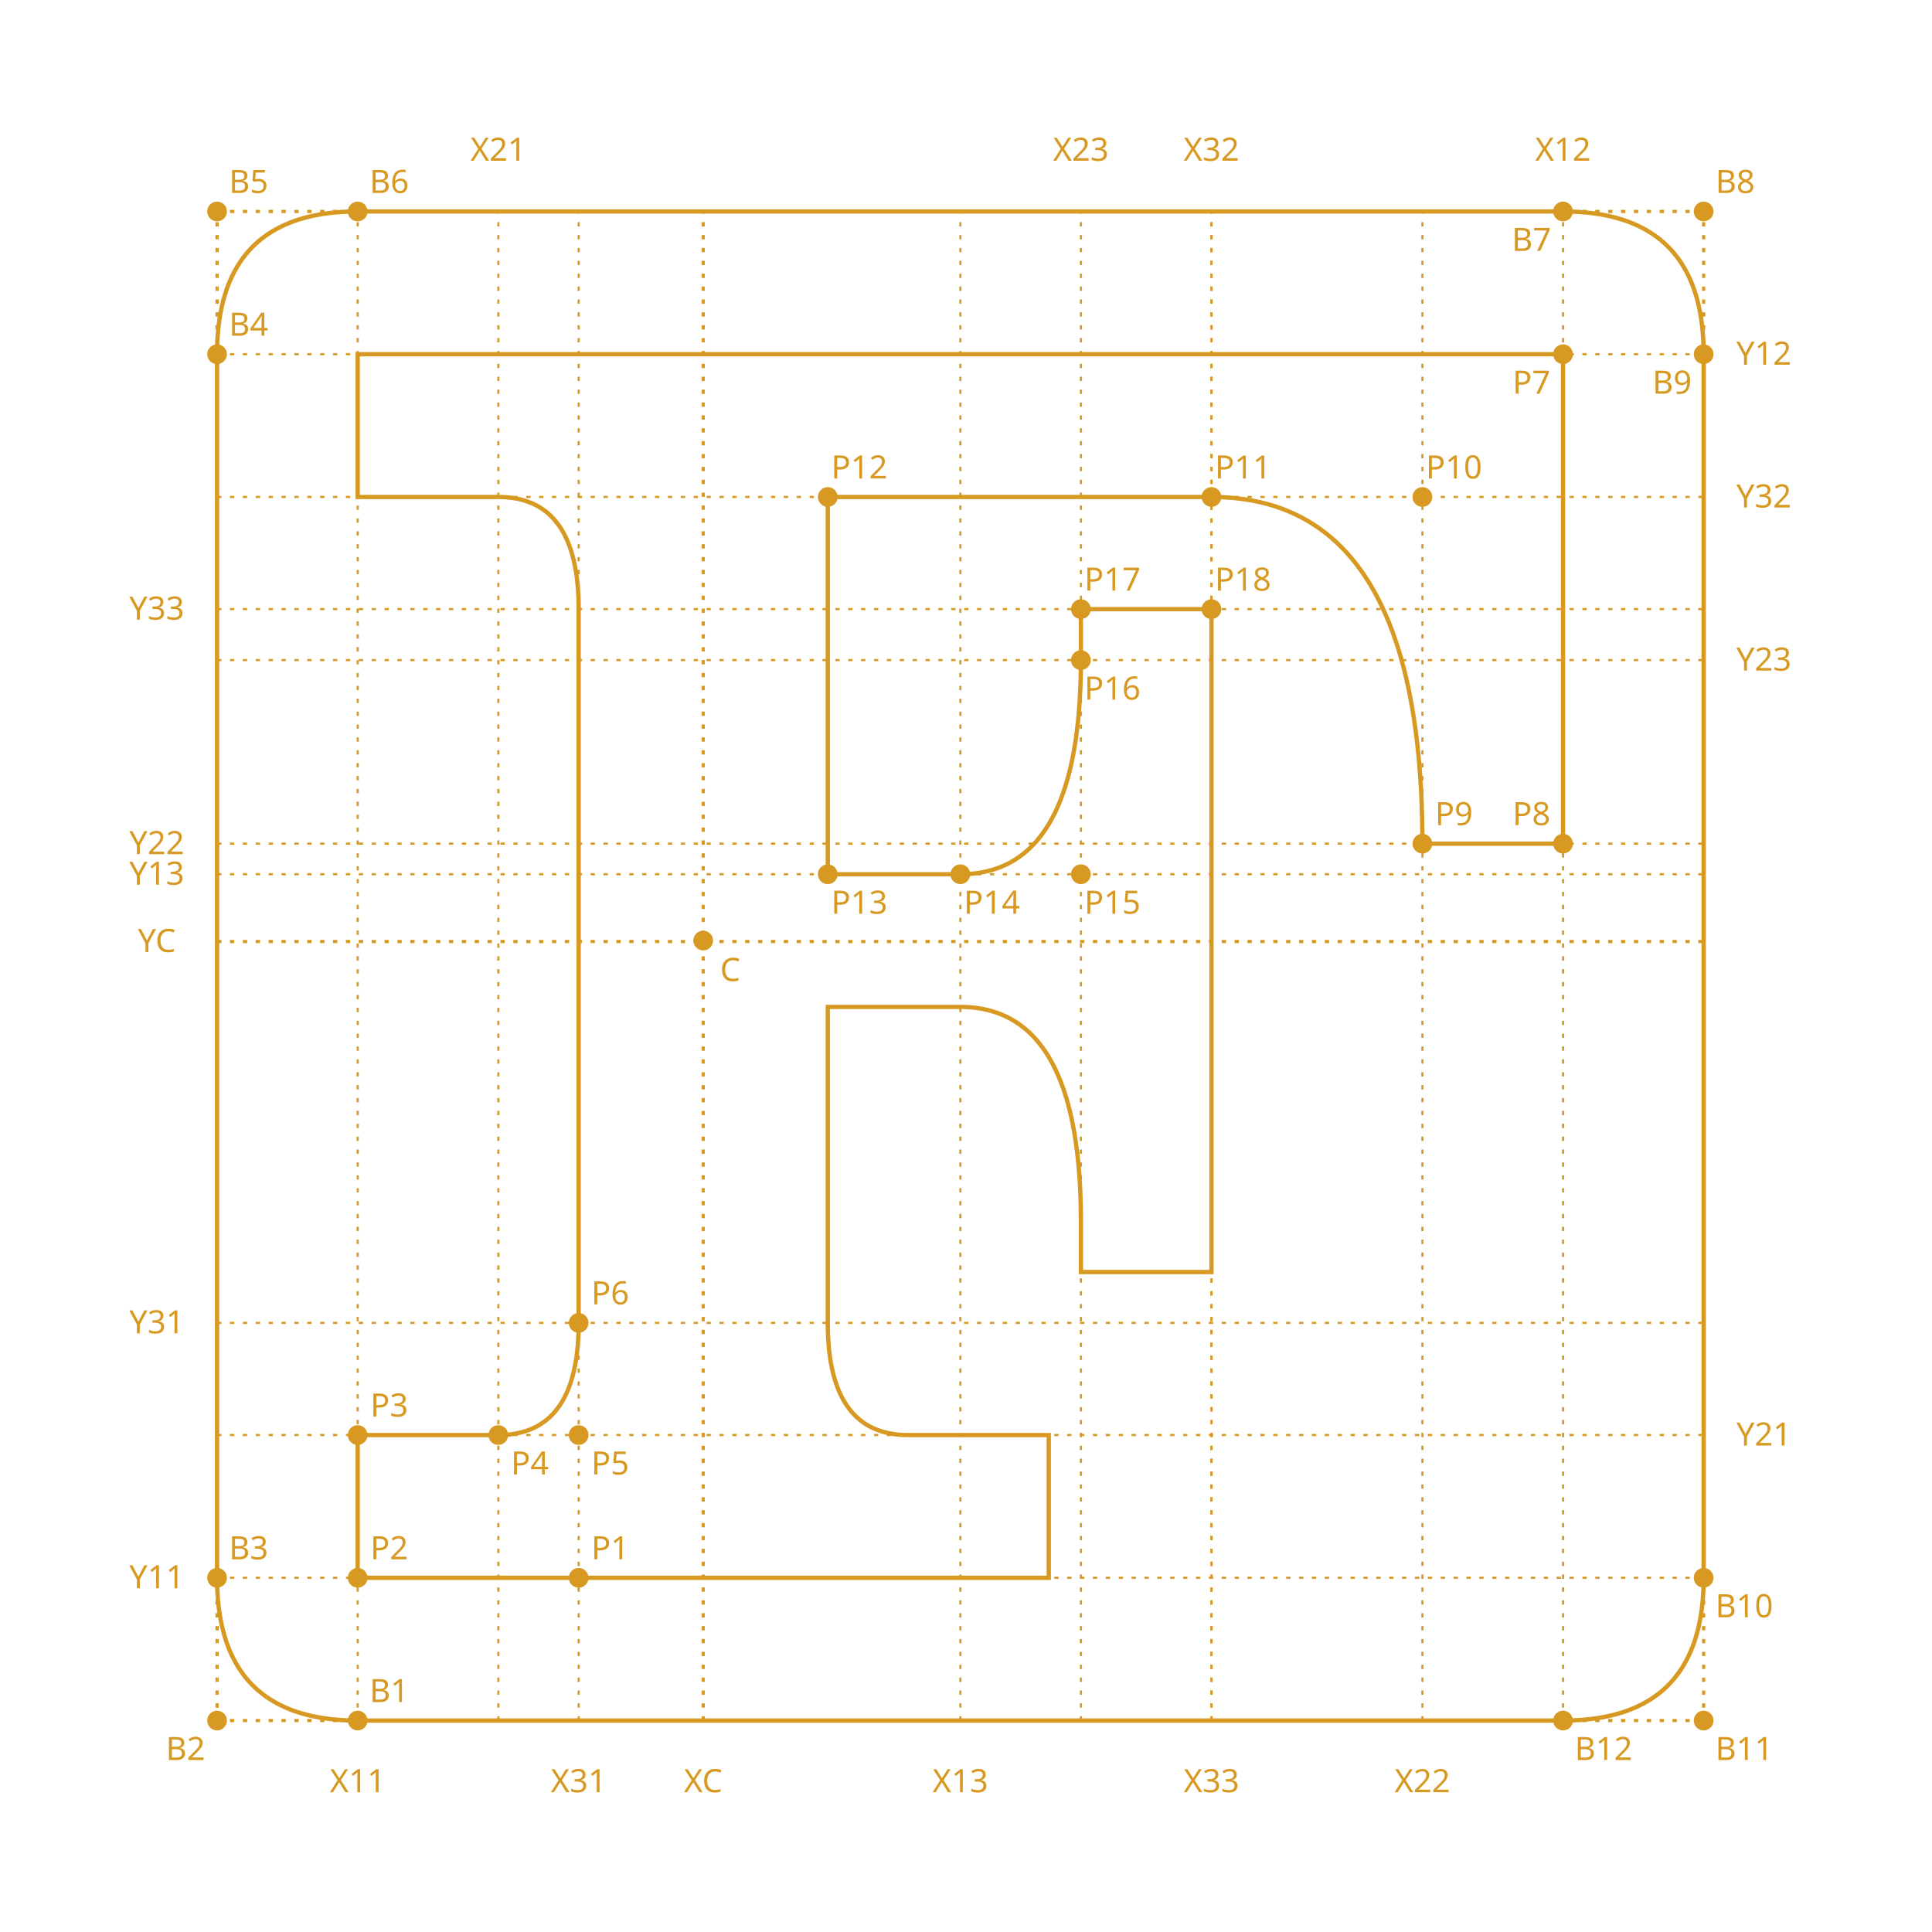
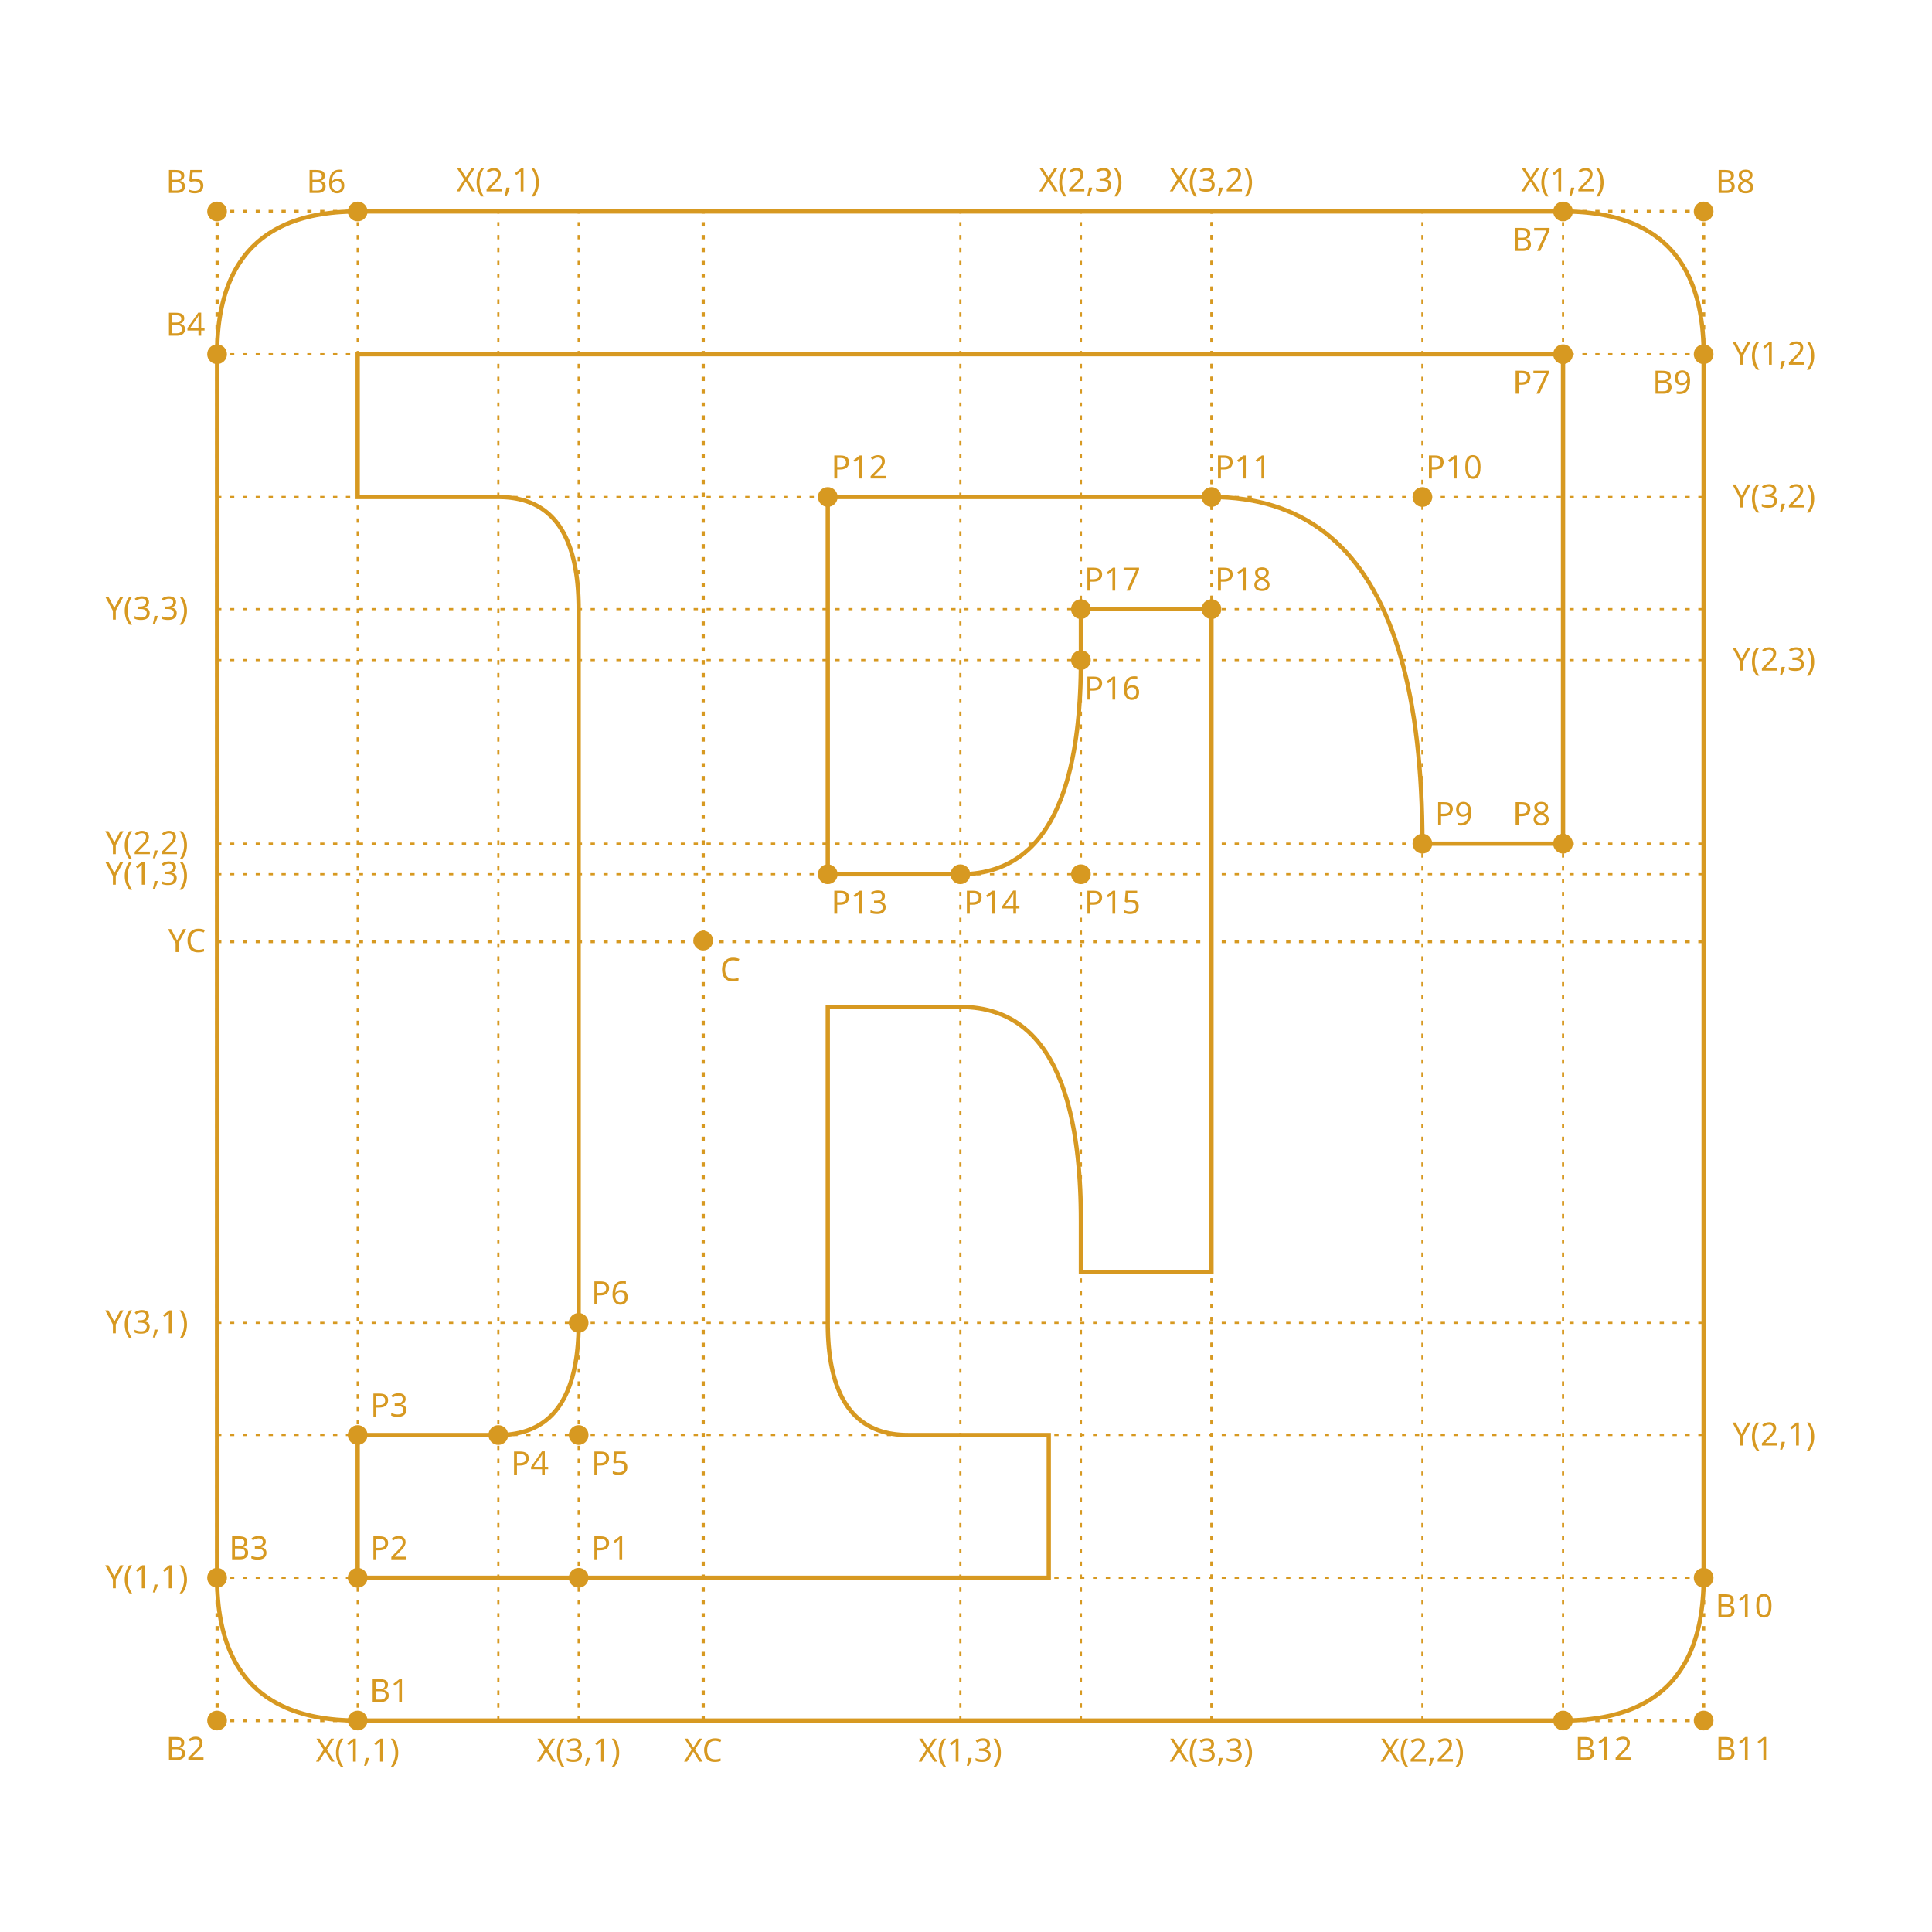
<svg xmlns="http://www.w3.org/2000/svg" xmlns:xlink="http://www.w3.org/1999/xlink" width="900" height="900" viewBox="0 0 900 900">
  <g id="gnuplot_canvas">
    <rect x="0" y="0" width="900" height="900" fill="none" />
    <defs>
      <circle id="gpDot" r="0.5" stroke-width="0.5" stroke="currentColor" />
      <path id="gpPt0" stroke-width="0.178" stroke="currentColor" d="M-1,0 h2 M0,-1 v2" />
      <path id="gpPt1" stroke-width="0.178" stroke="currentColor" d="M-1,-1 L1,1 M1,-1 L-1,1" />
      <path id="gpPt2" stroke-width="0.178" stroke="currentColor" d="M-1,0 L1,0 M0,-1 L0,1 M-1,-1 L1,1 M-1,1 L1,-1" />
      <rect id="gpPt3" stroke-width="0.178" stroke="currentColor" x="-1" y="-1" width="2" height="2" />
      <rect id="gpPt4" stroke-width="0.178" stroke="currentColor" fill="currentColor" x="-1" y="-1" width="2" height="2" />
      <circle id="gpPt5" stroke-width="0.178" stroke="currentColor" cx="0" cy="0" r="1" />
      <use xlink:href="#gpPt5" id="gpPt6" fill="currentColor" stroke="none" />
      <path id="gpPt7" stroke-width="0.178" stroke="currentColor" d="M0,-1.33 L-1.33,0.67 L1.33,0.67 z" />
      <use xlink:href="#gpPt7" id="gpPt8" fill="currentColor" stroke="none" />
      <use xlink:href="#gpPt7" id="gpPt9" stroke="currentColor" transform="rotate(180)" />
      <use xlink:href="#gpPt9" id="gpPt10" fill="currentColor" stroke="none" />
      <use xlink:href="#gpPt3" id="gpPt11" stroke="currentColor" transform="rotate(45)" />
      <use xlink:href="#gpPt11" id="gpPt12" fill="currentColor" stroke="none" />
      <path id="gpPt13" stroke-width="0.178" stroke="currentColor" d="M0,1.330 L1.265,0.411 L0.782,-1.067 L-0.782,-1.076 L-1.265,0.411 z" />
      <use xlink:href="#gpPt13" id="gpPt14" fill="currentColor" stroke="none" />
      <filter id="textbox" filterUnits="objectBoundingBox" x="0" y="0" height="1" width="1">
        <feFlood flood-color="white" flood-opacity="1" result="bgnd" />
        <feComposite in="SourceGraphic" in2="bgnd" operator="atop" />
      </filter>
      <filter id="greybox" filterUnits="objectBoundingBox" x="0" y="0" height="1" width="1">
        <feFlood flood-color="lightgrey" flood-opacity="1" result="grey" />
        <feComposite in="SourceGraphic" in2="grey" operator="atop" />
      </filter>
    </defs>
    <g fill="none" color="white" stroke="currentColor" stroke-width="1.00" stroke-linecap="butt" stroke-linejoin="miter">
</g>
    <g fill="none" color="black" stroke="currentColor" stroke-width="1.00" stroke-linecap="butt" stroke-linejoin="miter">
      <path stroke="black" d="M26.25,830.00 M868.49,830.00  " />
      <g transform="translate(15.75,834.88)" stroke="none" fill="black" font-family="Cascadia Mono" font-size="15.00" text-anchor="end">
        <text />
      </g>
    </g>
    <g fill="none" color="black" stroke="currentColor" stroke-width="1.00" stroke-linecap="butt" stroke-linejoin="miter">
      <path stroke="black" d="M26.25,735.00 M868.49,735.00  " />
      <g transform="translate(15.75,739.88)" stroke="none" fill="black" font-family="Cascadia Mono" font-size="15.00" text-anchor="end">
        <text />
      </g>
    </g>
    <g fill="none" color="black" stroke="currentColor" stroke-width="1.00" stroke-linecap="butt" stroke-linejoin="miter">
      <path stroke="black" d="M26.25,640.00 M868.49,640.00  " />
      <g transform="translate(15.75,644.88)" stroke="none" fill="black" font-family="Cascadia Mono" font-size="15.00" text-anchor="end">
        <text />
      </g>
    </g>
    <g fill="none" color="black" stroke="currentColor" stroke-width="1.00" stroke-linecap="butt" stroke-linejoin="miter">
      <path stroke="black" d="M26.25,545.00 M868.49,545.00  " />
      <g transform="translate(15.75,549.88)" stroke="none" fill="black" font-family="Cascadia Mono" font-size="15.00" text-anchor="end">
        <text />
      </g>
    </g>
    <g fill="none" color="black" stroke="currentColor" stroke-width="1.00" stroke-linecap="butt" stroke-linejoin="miter">
      <path stroke="black" d="M26.25,450.00 M868.49,450.00  " />
      <g transform="translate(15.75,454.88)" stroke="none" fill="black" font-family="Cascadia Mono" font-size="15.00" text-anchor="end">
        <text />
      </g>
    </g>
    <g fill="none" color="black" stroke="currentColor" stroke-width="1.00" stroke-linecap="butt" stroke-linejoin="miter">
      <path stroke="black" d="M26.25,355.01 M868.49,355.01  " />
      <g transform="translate(15.75,359.89)" stroke="none" fill="black" font-family="Cascadia Mono" font-size="15.00" text-anchor="end">
        <text />
      </g>
    </g>
    <g fill="none" color="black" stroke="currentColor" stroke-width="1.00" stroke-linecap="butt" stroke-linejoin="miter">
      <path stroke="black" d="M26.25,260.01 M868.49,260.01  " />
      <g transform="translate(15.75,264.89)" stroke="none" fill="black" font-family="Cascadia Mono" font-size="15.00" text-anchor="end">
        <text />
      </g>
    </g>
    <g fill="none" color="black" stroke="currentColor" stroke-width="1.00" stroke-linecap="butt" stroke-linejoin="miter">
      <path stroke="black" d="M26.25,165.01 M868.49,165.01  " />
      <g transform="translate(15.75,169.89)" stroke="none" fill="black" font-family="Cascadia Mono" font-size="15.00" text-anchor="end">
        <text />
      </g>
    </g>
    <g fill="none" color="black" stroke="currentColor" stroke-width="1.00" stroke-linecap="butt" stroke-linejoin="miter">
      <path stroke="black" d="M26.25,70.01 M868.49,70.01  " />
      <g transform="translate(15.75,74.89)" stroke="none" fill="black" font-family="Cascadia Mono" font-size="15.00" text-anchor="end">
        <text />
      </g>
    </g>
    <g fill="none" color="black" stroke="currentColor" stroke-width="1.00" stroke-linecap="butt" stroke-linejoin="miter">
      <path stroke="black" d="M73.04,877.50 M73.04,22.51  " />
      <g transform="translate(73.04,904.87)" stroke="none" fill="black" font-family="Cascadia Mono" font-size="15.00" text-anchor="middle">
        <text />
      </g>
    </g>
    <g fill="none" color="black" stroke="currentColor" stroke-width="1.00" stroke-linecap="butt" stroke-linejoin="miter">
      <path stroke="black" d="M166.62,877.50 M166.62,22.51  " />
      <g transform="translate(166.62,904.87)" stroke="none" fill="black" font-family="Cascadia Mono" font-size="15.00" text-anchor="middle">
        <text />
      </g>
    </g>
    <g fill="none" color="black" stroke="currentColor" stroke-width="1.00" stroke-linecap="butt" stroke-linejoin="miter">
      <path stroke="black" d="M260.21,877.50 M260.21,22.51  " />
      <g transform="translate(260.21,904.87)" stroke="none" fill="black" font-family="Cascadia Mono" font-size="15.00" text-anchor="middle">
        <text />
      </g>
    </g>
    <g fill="none" color="black" stroke="currentColor" stroke-width="1.00" stroke-linecap="butt" stroke-linejoin="miter">
      <path stroke="black" d="M353.79,877.50 M353.79,22.51  " />
      <g transform="translate(353.79,904.87)" stroke="none" fill="black" font-family="Cascadia Mono" font-size="15.00" text-anchor="middle">
        <text />
      </g>
    </g>
    <g fill="none" color="black" stroke="currentColor" stroke-width="1.00" stroke-linecap="butt" stroke-linejoin="miter">
      <path stroke="black" d="M447.37,877.50 M447.37,22.51  " />
      <g transform="translate(447.37,904.87)" stroke="none" fill="black" font-family="Cascadia Mono" font-size="15.00" text-anchor="middle">
        <text />
      </g>
    </g>
    <g fill="none" color="black" stroke="currentColor" stroke-width="1.00" stroke-linecap="butt" stroke-linejoin="miter">
      <path stroke="black" d="M540.95,877.50 M540.95,22.51  " />
      <g transform="translate(540.95,904.87)" stroke="none" fill="black" font-family="Cascadia Mono" font-size="15.00" text-anchor="middle">
        <text />
      </g>
    </g>
    <g fill="none" color="black" stroke="currentColor" stroke-width="1.00" stroke-linecap="butt" stroke-linejoin="miter">
      <path stroke="black" d="M634.53,877.50 M634.53,22.51  " />
      <g transform="translate(634.53,904.87)" stroke="none" fill="black" font-family="Cascadia Mono" font-size="15.00" text-anchor="middle">
        <text />
      </g>
    </g>
    <g fill="none" color="black" stroke="currentColor" stroke-width="1.00" stroke-linecap="butt" stroke-linejoin="miter">
      <path stroke="black" d="M728.12,877.50 M728.12,22.51  " />
      <g transform="translate(728.12,904.87)" stroke="none" fill="black" font-family="Cascadia Mono" font-size="15.00" text-anchor="middle">
        <text />
      </g>
    </g>
    <g fill="none" color="black" stroke="currentColor" stroke-width="1.00" stroke-linecap="butt" stroke-linejoin="miter">
      <path stroke="black" d="M821.70,877.50 M821.70,22.51  " />
      <g transform="translate(821.70,904.87)" stroke="none" fill="black" font-family="Cascadia Mono" font-size="15.00" text-anchor="middle">
        <text />
      </g>
    </g>
    <g fill="none" color="black" stroke="currentColor" stroke-width="1.00" stroke-linecap="butt" stroke-linejoin="miter">
      <g transform="translate(340.18,456.99)" stroke="none" fill="rgb(215,153,33)" font-family="Cascadia Mono" font-size="15.00" text-anchor="middle">
        <text>
          <tspan font-family="Cascadia Mono">C</tspan>
        </text>
      </g>
      <g transform="translate(284.26,726.38)" stroke="none" fill="rgb(215,153,33)" font-family="Cascadia Mono" font-size="15.00" text-anchor="middle">
        <text>
          <tspan font-family="Cascadia Mono">P1</tspan>
        </text>
      </g>
      <g transform="translate(181.32,726.38)" stroke="none" fill="rgb(215,153,33)" font-family="Cascadia Mono" font-size="15.00" text-anchor="middle">
        <text>
          <tspan font-family="Cascadia Mono">P2</tspan>
        </text>
      </g>
      <g transform="translate(181.32,659.88)" stroke="none" fill="rgb(215,153,33)" font-family="Cascadia Mono" font-size="15.00" text-anchor="middle">
        <text>
          <tspan font-family="Cascadia Mono">P3</tspan>
        </text>
      </g>
      <g transform="translate(246.83,686.88)" stroke="none" fill="rgb(215,153,33)" font-family="Cascadia Mono" font-size="15.00" text-anchor="middle">
        <text>
          <tspan font-family="Cascadia Mono">P4</tspan>
        </text>
      </g>
      <g transform="translate(284.26,686.88)" stroke="none" fill="rgb(215,153,33)" font-family="Cascadia Mono" font-size="15.00" text-anchor="middle">
        <text>
          <tspan font-family="Cascadia Mono">P5</tspan>
        </text>
      </g>
      <g transform="translate(284.26,607.63)" stroke="none" fill="rgb(215,153,33)" font-family="Cascadia Mono" font-size="15.00" text-anchor="middle">
        <text>
          <tspan font-family="Cascadia Mono">P6</tspan>
        </text>
      </g>
      <g transform="translate(713.42,183.39)" stroke="none" fill="rgb(215,153,33)" font-family="Cascadia Mono" font-size="15.00" text-anchor="middle">
        <text>
          <tspan font-family="Cascadia Mono">P7</tspan>
        </text>
      </g>
      <g transform="translate(713.42,384.39)" stroke="none" fill="rgb(215,153,33)" font-family="Cascadia Mono" font-size="15.00" text-anchor="middle">
        <text>
          <tspan font-family="Cascadia Mono">P8</tspan>
        </text>
      </g>
      <g transform="translate(677.31,384.39)" stroke="none" fill="rgb(215,153,33)" font-family="Cascadia Mono" font-size="15.00" text-anchor="middle">
        <text>
          <tspan font-family="Cascadia Mono">P9</tspan>
        </text>
      </g>
      <g transform="translate(677.31,222.89)" stroke="none" fill="rgb(215,153,33)" font-family="Cascadia Mono" font-size="15.00" text-anchor="middle">
        <text>
          <tspan font-family="Cascadia Mono">P10</tspan>
        </text>
      </g>
      <g transform="translate(579.05,222.89)" stroke="none" fill="rgb(215,153,33)" font-family="Cascadia Mono" font-size="15.00" text-anchor="middle">
        <text>
          <tspan font-family="Cascadia Mono">P11</tspan>
        </text>
      </g>
      <g transform="translate(400.31,222.89)" stroke="none" fill="rgb(215,153,33)" font-family="Cascadia Mono" font-size="15.00" text-anchor="middle">
        <text>
          <tspan font-family="Cascadia Mono">P12</tspan>
        </text>
      </g>
      <g transform="translate(400.31,425.64)" stroke="none" fill="rgb(215,153,33)" font-family="Cascadia Mono" font-size="15.00" text-anchor="middle">
        <text>
          <tspan font-family="Cascadia Mono">P13</tspan>
        </text>
      </g>
      <g transform="translate(462.07,425.64)" stroke="none" fill="rgb(215,153,33)" font-family="Cascadia Mono" font-size="15.00" text-anchor="middle">
        <text>
          <tspan font-family="Cascadia Mono">P14</tspan>
        </text>
      </g>
      <g transform="translate(518.22,425.64)" stroke="none" fill="rgb(215,153,33)" font-family="Cascadia Mono" font-size="15.00" text-anchor="middle">
        <text>
          <tspan font-family="Cascadia Mono">P15</tspan>
        </text>
      </g>
      <g transform="translate(518.22,325.89)" stroke="none" fill="rgb(215,153,33)" font-family="Cascadia Mono" font-size="15.00" text-anchor="middle">
        <text>
          <tspan font-family="Cascadia Mono">P16</tspan>
        </text>
      </g>
      <g transform="translate(518.22,275.14)" stroke="none" fill="rgb(215,153,33)" font-family="Cascadia Mono" font-size="15.00" text-anchor="middle">
        <text>
          <tspan font-family="Cascadia Mono">P17</tspan>
        </text>
      </g>
      <g transform="translate(579.05,275.14)" stroke="none" fill="rgb(215,153,33)" font-family="Cascadia Mono" font-size="15.00" text-anchor="middle">
        <text>
          <tspan font-family="Cascadia Mono">P18</tspan>
        </text>
      </g>
      <g transform="translate(181.32,792.88)" stroke="none" fill="rgb(215,153,33)" font-family="Cascadia Mono" font-size="15.00" text-anchor="middle">
        <text>
          <tspan font-family="Cascadia Mono">B1</tspan>
        </text>
      </g>
      <g transform="translate(86.42,819.88)" stroke="none" fill="rgb(215,153,33)" font-family="Cascadia Mono" font-size="15.00" text-anchor="middle">
        <text>
          <tspan font-family="Cascadia Mono">B2</tspan>
        </text>
      </g>
      <g transform="translate(115.82,726.38)" stroke="none" fill="rgb(215,153,33)" font-family="Cascadia Mono" font-size="15.00" text-anchor="middle">
        <text>
          <tspan font-family="Cascadia Mono">B3</tspan>
        </text>
      </g>
-       <g transform="translate(115.82,156.39)" stroke="none" fill="rgb(215,153,33)" font-family="Cascadia Mono" font-size="15.00" text-anchor="middle">
+       <g transform="translate(86.42,156.39)" stroke="none" fill="rgb(215,153,33)" font-family="Cascadia Mono" font-size="15.00" text-anchor="middle">
        <text>
          <tspan font-family="Cascadia Mono">B4</tspan>
        </text>
      </g>
-       <g transform="translate(115.82,89.89)" stroke="none" fill="rgb(215,153,33)" font-family="Cascadia Mono" font-size="15.00" text-anchor="middle">
+       <g transform="translate(86.42,89.89)" stroke="none" fill="rgb(215,153,33)" font-family="Cascadia Mono" font-size="15.00" text-anchor="middle">
        <text>
          <tspan font-family="Cascadia Mono">B5</tspan>
        </text>
      </g>
-       <g transform="translate(181.32,89.89)" stroke="none" fill="rgb(215,153,33)" font-family="Cascadia Mono" font-size="15.00" text-anchor="middle">
+       <g transform="translate(151.92,89.89)" stroke="none" fill="rgb(215,153,33)" font-family="Cascadia Mono" font-size="15.00" text-anchor="middle">
        <text>
          <tspan font-family="Cascadia Mono">B6</tspan>
        </text>
      </g>
      <g transform="translate(713.42,116.89)" stroke="none" fill="rgb(215,153,33)" font-family="Cascadia Mono" font-size="15.00" text-anchor="middle">
        <text>
          <tspan font-family="Cascadia Mono">B7</tspan>
        </text>
      </g>
      <g transform="translate(808.32,89.89)" stroke="none" fill="rgb(215,153,33)" font-family="Cascadia Mono" font-size="15.00" text-anchor="middle">
        <text>
          <tspan font-family="Cascadia Mono">B8</tspan>
        </text>
      </g>
      <g transform="translate(778.92,183.39)" stroke="none" fill="rgb(215,153,33)" font-family="Cascadia Mono" font-size="15.00" text-anchor="middle">
        <text>
          <tspan font-family="Cascadia Mono">B9</tspan>
        </text>
      </g>
      <g transform="translate(812.52,753.38)" stroke="none" fill="rgb(215,153,33)" font-family="Cascadia Mono" font-size="15.00" text-anchor="middle">
        <text>
          <tspan font-family="Cascadia Mono">B10</tspan>
        </text>
      </g>
      <g transform="translate(812.52,819.88)" stroke="none" fill="rgb(215,153,33)" font-family="Cascadia Mono" font-size="15.00" text-anchor="middle">
        <text>
          <tspan font-family="Cascadia Mono">B11</tspan>
        </text>
      </g>
      <g transform="translate(747.02,819.88)" stroke="none" fill="rgb(215,153,33)" font-family="Cascadia Mono" font-size="15.00" text-anchor="middle">
        <text>
          <tspan font-family="Cascadia Mono">B12</tspan>
        </text>
      </g>
    </g>
    <g fill="none" color="gray" stroke="currentColor" stroke-width="1.00" stroke-linecap="butt" stroke-linejoin="miter">
      <path stroke="rgb(215, 153,  33)" stroke-dasharray="2,4" d="M166.63,801.49 L166.63,98.50  " />
    </g>
    <g fill="none" color="gray" stroke="currentColor" stroke-width="1.00" stroke-linecap="butt" stroke-linejoin="miter">
      <path stroke="rgb(215, 153,  33)" stroke-dasharray="2,4" d="M101.13,734.99 L793.63,734.99  " />
    </g>
    <g fill="none" color="gray" stroke="currentColor" stroke-width="1.00" stroke-linecap="butt" stroke-linejoin="miter">
      <path stroke="rgb(215, 153,  33)" stroke-dasharray="2,4" d="M232.14,801.49 L232.14,98.50  " />
    </g>
    <g fill="none" color="gray" stroke="currentColor" stroke-width="1.00" stroke-linecap="butt" stroke-linejoin="miter">
      <path stroke="rgb(215, 153,  33)" stroke-dasharray="2,4" d="M101.13,668.49 L793.63,668.49  " />
    </g>
    <g fill="none" color="gray" stroke="currentColor" stroke-width="1.00" stroke-linecap="butt" stroke-linejoin="miter">
      <path stroke="rgb(215, 153,  33)" stroke-dasharray="2,4" d="M269.57,801.49 L269.57,98.50  " />
    </g>
    <g fill="none" color="gray" stroke="currentColor" stroke-width="1.00" stroke-linecap="butt" stroke-linejoin="miter">
      <path stroke="rgb(215, 153,  33)" stroke-dasharray="2,4" d="M101.13,616.24 L793.63,616.24  " />
    </g>
    <g fill="none" color="gray" stroke="currentColor" stroke-width="1.00" stroke-linecap="butt" stroke-linejoin="miter">
      <path stroke="rgb(215, 153,  33)" stroke-dasharray="2,4" d="M728.13,801.49 L728.13,98.50  " />
    </g>
    <g fill="none" color="gray" stroke="currentColor" stroke-width="1.00" stroke-linecap="butt" stroke-linejoin="miter">
      <path stroke="rgb(215, 153,  33)" stroke-dasharray="2,4" d="M101.13,165.00 L793.63,165.00  " />
    </g>
    <g fill="none" color="gray" stroke="currentColor" stroke-width="1.00" stroke-linecap="butt" stroke-linejoin="miter">
      <path stroke="rgb(215, 153,  33)" stroke-dasharray="2,4" d="M662.62,801.49 L662.62,98.50  " />
    </g>
    <g fill="none" color="gray" stroke="currentColor" stroke-width="1.00" stroke-linecap="butt" stroke-linejoin="miter">
      <path stroke="rgb(215, 153,  33)" stroke-dasharray="2,4" d="M101.13,393.00 L793.63,393.00  " />
    </g>
    <g fill="none" color="gray" stroke="currentColor" stroke-width="1.00" stroke-linecap="butt" stroke-linejoin="miter">
      <path stroke="rgb(215, 153,  33)" stroke-dasharray="2,4" d="M564.36,801.49 L564.36,98.50  " />
    </g>
    <g fill="none" color="gray" stroke="currentColor" stroke-width="1.00" stroke-linecap="butt" stroke-linejoin="miter">
      <path stroke="rgb(215, 153,  33)" stroke-dasharray="2,4" d="M101.13,231.50 L793.63,231.50  " />
    </g>
    <g fill="none" color="gray" stroke="currentColor" stroke-width="1.00" stroke-linecap="butt" stroke-linejoin="miter">
      <path stroke="rgb(215, 153,  33)" stroke-dasharray="2,4" d="M447.38,801.49 L447.38,98.50  " />
    </g>
    <g fill="none" color="gray" stroke="currentColor" stroke-width="1.00" stroke-linecap="butt" stroke-linejoin="miter">
      <path stroke="rgb(215, 153,  33)" stroke-dasharray="2,4" d="M101.13,407.25 L793.63,407.25  " />
    </g>
    <g fill="none" color="gray" stroke="currentColor" stroke-width="1.00" stroke-linecap="butt" stroke-linejoin="miter">
      <path stroke="rgb(215, 153,  33)" stroke-dasharray="2,4" d="M503.53,801.49 L503.53,98.50  " />
    </g>
    <g fill="none" color="gray" stroke="currentColor" stroke-width="1.00" stroke-linecap="butt" stroke-linejoin="miter">
      <path stroke="rgb(215, 153,  33)" stroke-dasharray="2,4" d="M101.13,307.50 L793.63,307.50  " />
    </g>
    <g fill="none" color="gray" stroke="currentColor" stroke-width="1.00" stroke-linecap="butt" stroke-linejoin="miter">
      <path stroke="rgb(215, 153,  33)" stroke-dasharray="2,4" d="M564.36,801.49 L564.36,98.50  " />
    </g>
    <g fill="none" color="gray" stroke="currentColor" stroke-width="1.00" stroke-linecap="butt" stroke-linejoin="miter">
      <path stroke="rgb(215, 153,  33)" stroke-dasharray="2,4" d="M101.13,283.75 L793.63,283.75  " />
    </g>
    <g fill="none" color="gray" stroke="rgb(215, 153,  33)" stroke-width="1.50" stroke-linecap="butt" stroke-linejoin="miter">
</g>
    <g fill="none" color="gray" stroke="currentColor" stroke-width="1.50" stroke-linecap="butt" stroke-linejoin="miter">
      <path stroke="rgb(215, 153,  33)" stroke-dasharray="2,4" d="M101.13,801.49 L101.13,98.50  " />
    </g>
    <g fill="none" color="gray" stroke="currentColor" stroke-width="1.50" stroke-linecap="butt" stroke-linejoin="miter">
      <path stroke="rgb(215, 153,  33)" stroke-dasharray="2,4" d="M793.63,801.49 L793.63,98.50  " />
    </g>
    <g fill="none" color="gray" stroke="currentColor" stroke-width="1.50" stroke-linecap="butt" stroke-linejoin="miter">
      <path stroke="rgb(215, 153,  33)" stroke-dasharray="2,4" d="M101.13,801.49 L793.63,801.49  " />
    </g>
    <g fill="none" color="gray" stroke="currentColor" stroke-width="1.50" stroke-linecap="butt" stroke-linejoin="miter">
      <path stroke="rgb(215, 153,  33)" stroke-dasharray="2,4" d="M101.13,98.50 L793.63,98.50  " />
    </g>
    <g fill="none" color="gray" stroke="currentColor" stroke-width="1.50" stroke-linecap="butt" stroke-linejoin="miter">
      <path stroke="rgb(215, 153,  33)" stroke-dasharray="2,4" d="M327.59,801.49 L327.59,98.50  " />
    </g>
    <g fill="none" color="gray" stroke="currentColor" stroke-width="1.50" stroke-linecap="butt" stroke-linejoin="miter">
      <path stroke="rgb(215, 153,  33)" stroke-dasharray="2,4" d="M101.13,438.60 L793.63,438.60  " />
    </g>
    <g fill="none" color="gray" stroke="rgb(215, 153,  33)" stroke-width="1.00" stroke-linecap="butt" stroke-linejoin="miter">
</g>
    <g fill="none" color="black" stroke="currentColor" stroke-width="1.00" stroke-linecap="butt" stroke-linejoin="miter">
</g>
    <g id="gnuplot_plot_1">
      <g fill="none" color="white" stroke="black" stroke-width="2.00" stroke-linecap="butt" stroke-linejoin="miter">
</g>
      <g fill="none" color="black" stroke="currentColor" stroke-width="2.00" stroke-linecap="butt" stroke-linejoin="miter">
        <path stroke="rgb(215, 153,  33)" d="M385.61,616.25 L385.62,618.32 L385.67,620.35 L385.74,622.33 L385.85,624.28 L385.98,626.18 L386.14,628.04 L386.34,629.86   L386.56,631.64 L386.82,633.37 L387.10,635.06 L387.42,636.71 L387.76,638.32 L388.14,639.89 L388.54,641.42 L388.97,642.90   L389.44,644.34 L389.93,645.74 L390.46,647.10 L391.01,648.42 L391.59,649.69 L392.21,650.93 L392.85,652.12 L393.53,653.27   L394.23,654.37 L394.96,655.44 L395.73,656.46 L396.52,657.45 L397.34,658.39 L398.20,659.29 L399.08,660.14 L399.99,660.96   L400.94,661.73 L401.91,662.46 L402.91,663.15 L403.95,663.80 L405.01,664.41 L406.10,664.97 L407.23,665.49 L408.38,665.97   L409.56,666.41 L410.78,666.81 L412.02,667.16 L413.29,667.48 L414.59,667.75 L415.93,667.98 L417.29,668.17 L418.68,668.31   L420.10,668.42 L421.56,668.48 L423.04,668.50 L488.55,668.50 L488.55,735.00 L385.61,735.00 L269.56,735.00 L166.62,735.00   L166.62,668.50 L232.13,668.50 L233.61,668.48 L235.07,668.42 L236.49,668.31 L237.88,668.17 L239.24,667.98 L240.58,667.75   L241.88,667.48 L243.15,667.16 L244.39,666.81 L245.61,666.41 L246.79,665.97 L247.94,665.49 L249.07,664.97 L250.16,664.41   L251.22,663.80 L252.25,663.15 L253.26,662.46 L254.23,661.73 L255.17,660.96 L256.09,660.14 L256.97,659.29 L257.82,658.39   L258.65,657.45 L259.44,656.46 L260.21,655.44 L260.94,654.37 L261.64,653.27 L262.32,652.12 L262.96,650.93 L263.57,649.69   L264.16,648.42 L264.71,647.10 L265.24,645.74 L265.73,644.34 L266.19,642.90 L266.63,641.42 L267.03,639.89 L267.41,638.32   L267.75,636.71 L268.07,635.06 L268.35,633.37 L268.61,631.64 L268.83,629.86 L269.02,628.04 L269.19,626.18 L269.32,624.28   L269.43,622.33 L269.50,620.35 L269.55,618.32 L269.56,616.25 L269.56,283.76 L269.55,281.69 L269.50,279.66 L269.43,277.68   L269.32,275.73 L269.19,273.83 L269.02,271.97 L268.83,270.15 L268.61,268.37 L268.35,266.64 L268.07,264.95 L267.75,263.30   L267.41,261.69 L267.03,260.12 L266.63,258.59 L266.19,257.11 L265.73,255.67 L265.24,254.27 L264.71,252.91 L264.16,251.59   L263.57,250.32 L262.96,249.08 L262.32,247.89 L261.64,246.74 L260.94,245.64 L260.21,244.57 L259.44,243.55 L258.65,242.56   L257.82,241.62 L256.97,240.72 L256.09,239.87 L255.17,239.05 L254.23,238.28 L253.26,237.55 L252.25,236.86 L251.22,236.21   L250.16,235.60 L249.07,235.04 L247.94,234.52 L246.79,234.04 L245.61,233.60 L244.39,233.20 L243.15,232.85 L241.88,232.53   L240.58,232.26 L239.24,232.03 L237.88,231.84 L236.49,231.70 L235.07,231.59 L233.61,231.53 L232.13,231.51 L166.62,231.51   L166.62,165.01 L269.56,165.01 L728.12,165.01 L728.12,393.01 L662.61,393.01 L662.57,386.61 L662.45,380.34 L662.26,374.21   L661.98,368.20 L661.63,362.32 L661.19,356.57 L660.68,350.95 L660.09,345.46 L659.43,340.10 L658.68,334.87 L657.85,329.76   L656.95,324.79 L655.97,319.94 L654.91,315.23 L653.77,310.64 L652.55,306.18 L651.25,301.86 L649.87,297.66 L648.42,293.59   L646.89,289.65 L645.28,285.84 L643.59,282.15 L641.82,278.60 L639.97,275.18 L638.04,271.88 L636.04,268.72 L633.96,265.68   L631.79,262.77 L629.55,260.00 L627.24,257.35 L624.84,254.83 L622.36,252.44 L619.81,250.18 L617.17,248.04 L614.46,246.04   L611.67,244.17 L608.80,242.42 L605.85,240.81 L602.83,239.32 L599.72,237.97 L596.54,236.74 L593.28,235.64 L589.94,234.67   L586.52,233.83 L583.02,233.12 L579.44,232.54 L575.79,232.09 L572.05,231.77 L568.24,231.57 L564.35,231.51 L385.61,231.51   L385.61,407.26 L447.37,407.26 L449.59,407.22 L451.77,407.10 L453.91,406.90 L455.99,406.62 L458.04,406.26 L460.04,405.82   L461.99,405.30 L463.90,404.70 L465.76,404.02 L467.58,403.27 L469.36,402.43 L471.09,401.51 L472.77,400.51 L474.41,399.44   L476.01,398.28 L477.56,397.04 L479.06,395.72 L480.52,394.33 L481.94,392.85 L483.31,391.30 L484.63,389.66 L485.91,387.94   L487.15,386.15 L488.34,384.27 L489.48,382.32 L490.58,380.28 L491.64,378.17 L492.65,375.97 L493.61,373.70 L494.54,371.35   L495.41,368.91 L496.24,366.40 L497.03,363.80 L497.77,361.13 L498.47,358.38 L499.12,355.55 L499.72,352.63 L500.29,349.64   L500.80,346.57 L501.27,343.42 L501.70,340.18 L502.08,336.87 L502.42,333.48 L502.71,330.01 L502.96,326.46 L503.16,322.83   L503.32,319.12 L503.43,315.33 L503.50,311.46 L503.52,307.51 L503.52,283.76 L564.35,283.76 L564.35,592.56 L503.52,592.56   L503.52,568.81 L503.50,564.86 L503.43,560.99 L503.32,557.20 L503.16,553.49 L502.96,549.86 L502.71,546.31 L502.42,542.84   L502.08,539.44 L501.70,536.13 L501.27,532.90 L500.80,529.75 L500.29,526.68 L499.72,523.68 L499.12,520.77 L498.47,517.94   L497.77,515.19 L497.03,512.51 L496.24,509.92 L495.41,507.41 L494.54,504.97 L493.61,502.62 L492.65,500.34 L491.64,498.15   L490.58,496.03 L489.48,494.00 L488.34,492.04 L487.15,490.17 L485.91,488.37 L484.63,486.66 L483.31,485.02 L481.94,483.47   L480.52,481.99 L479.06,480.59 L477.56,479.28 L476.01,478.04 L474.41,476.88 L472.77,475.80 L471.09,474.81 L469.36,473.89   L467.58,473.05 L465.76,472.29 L463.90,471.62 L461.99,471.02 L460.04,470.50 L458.04,470.06 L455.99,469.70 L453.91,469.42   L451.77,469.22 L449.59,469.10 L447.37,469.06 L385.61,469.06 L385.61,616.25  " />
      </g>
    </g>
    <g id="gnuplot_plot_2">
      <g fill="none" color="black" stroke="currentColor" stroke-width="2.00" stroke-linecap="butt" stroke-linejoin="miter">
        <path stroke="rgb(215, 153,  33)" d="M166.62,801.50 L164.03,801.47 L161.49,801.39 L159.00,801.26 L156.56,801.08 L154.18,800.84 L151.84,800.54 L149.57,800.20   L147.34,799.80 L145.16,799.35 L143.04,798.84 L140.97,798.28 L138.95,797.67 L136.99,797.01 L135.07,796.29 L133.21,795.52   L131.41,794.69 L129.65,793.81 L127.95,792.88 L126.30,791.90 L124.70,790.86 L123.15,789.77 L121.66,788.63 L120.22,787.43   L118.83,786.18 L117.49,784.88 L116.21,783.52 L114.98,782.11 L113.80,780.65 L112.67,779.13 L111.60,777.56 L110.58,775.94   L109.61,774.26 L108.69,772.53 L107.82,770.75 L107.01,768.92 L106.25,767.03 L105.54,765.09 L104.89,763.09 L104.29,761.04   L103.74,758.94 L103.24,756.79 L102.79,754.58 L102.40,752.32 L102.06,750.00 L101.77,747.64 L101.54,745.22 L101.35,742.74   L101.22,740.22 L101.14,737.64 L101.12,735.00 L101.12,165.01 L101.14,162.37 L101.22,159.79 L101.35,157.27 L101.54,154.79   L101.77,152.37 L102.06,150.01 L102.40,147.69 L102.79,145.43 L103.24,143.22 L103.74,141.07 L104.29,138.97 L104.89,136.92   L105.54,134.92 L106.25,132.98 L107.01,131.09 L107.82,129.26 L108.69,127.48 L109.61,125.75 L110.58,124.07 L111.60,122.45   L112.67,120.88 L113.80,119.36 L114.98,117.90 L116.21,116.49 L117.49,115.13 L118.83,113.83 L120.22,112.58 L121.66,111.38   L123.15,110.24 L124.70,109.15 L126.30,108.11 L127.95,107.13 L129.65,106.20 L131.41,105.32 L133.21,104.49 L135.07,103.72   L136.99,103.00 L138.95,102.34 L140.97,101.73 L143.04,101.17 L145.16,100.66 L147.34,100.21 L149.57,99.81 L151.84,99.47   L154.18,99.17 L156.56,98.93 L159.00,98.75 L161.49,98.62 L164.03,98.54 L166.62,98.51 L728.12,98.51 L730.71,98.54   L733.25,98.62 L735.74,98.75 L738.18,98.93 L740.56,99.17 L742.90,99.47 L745.17,99.81 L747.40,100.21 L749.58,100.66   L751.70,101.17 L753.77,101.73 L755.79,102.34 L757.75,103.00 L759.67,103.72 L761.53,104.49 L763.33,105.32 L765.09,106.20   L766.79,107.13 L768.44,108.11 L770.04,109.15 L771.59,110.24 L773.08,111.38 L774.52,112.58 L775.91,113.83 L777.25,115.13   L778.53,116.49 L779.76,117.90 L780.94,119.36 L782.07,120.88 L783.14,122.45 L784.16,124.07 L785.13,125.75 L786.05,127.48   L786.92,129.26 L787.73,131.09 L788.49,132.98 L789.20,134.92 L789.85,136.92 L790.45,138.97 L791.00,141.07 L791.50,143.22   L791.95,145.43 L792.34,147.69 L792.68,150.01 L792.97,152.37 L793.20,154.79 L793.39,157.27 L793.52,159.79 L793.60,162.37   L793.62,165.01 L793.62,735.00 L793.60,737.64 L793.52,740.22 L793.39,742.74 L793.20,745.22 L792.97,747.64 L792.68,750.00   L792.34,752.32 L791.95,754.58 L791.50,756.79 L791.00,758.94 L790.45,761.04 L789.85,763.09 L789.20,765.09 L788.49,767.03   L787.73,768.92 L786.92,770.75 L786.05,772.53 L785.13,774.26 L784.16,775.94 L783.14,777.56 L782.07,779.13 L780.94,780.65   L779.76,782.11 L778.53,783.52 L777.25,784.88 L775.91,786.18 L774.52,787.43 L773.08,788.63 L771.59,789.77 L770.04,790.86   L768.44,791.90 L766.79,792.88 L765.09,793.81 L763.33,794.69 L761.53,795.52 L759.67,796.29 L757.75,797.01 L755.79,797.67   L753.77,798.28 L751.70,798.84 L749.58,799.35 L747.40,799.80 L745.17,800.20 L742.90,800.54 L740.56,800.84 L738.18,801.08   L735.74,801.26 L733.25,801.39 L730.71,801.47 L728.12,801.50 L166.62,801.50  " />
      </g>
    </g>
    <g id="gnuplot_plot_3">
      <g fill="none" color="white" stroke="rgb(215, 153,  33)" stroke-width="1.00" stroke-linecap="butt" stroke-linejoin="miter">
</g>
      <g fill="none" color="black" stroke="currentColor" stroke-width="1.00" stroke-linecap="butt" stroke-linejoin="miter">
        <use xlink:href="#gpPt6" transform="translate(269.56,735.00) scale(4.22)" color="rgb(215, 153,  33)" />
        <use xlink:href="#gpPt6" transform="translate(166.62,735.00) scale(4.22)" color="rgb(215, 153,  33)" />
        <use xlink:href="#gpPt6" transform="translate(166.62,668.50) scale(4.22)" color="rgb(215, 153,  33)" />
        <use xlink:href="#gpPt6" transform="translate(232.13,668.50) scale(4.22)" color="rgb(215, 153,  33)" />
        <use xlink:href="#gpPt6" transform="translate(269.56,668.50) scale(4.22)" color="rgb(215, 153,  33)" />
        <use xlink:href="#gpPt6" transform="translate(269.56,616.25) scale(4.22)" color="rgb(215, 153,  33)" />
        <use xlink:href="#gpPt6" transform="translate(728.12,165.01) scale(4.22)" color="rgb(215, 153,  33)" />
        <use xlink:href="#gpPt6" transform="translate(728.12,393.01) scale(4.22)" color="rgb(215, 153,  33)" />
        <use xlink:href="#gpPt6" transform="translate(662.61,393.01) scale(4.22)" color="rgb(215, 153,  33)" />
        <use xlink:href="#gpPt6" transform="translate(662.61,231.51) scale(4.22)" color="rgb(215, 153,  33)" />
        <use xlink:href="#gpPt6" transform="translate(564.35,231.51) scale(4.22)" color="rgb(215, 153,  33)" />
        <use xlink:href="#gpPt6" transform="translate(385.61,231.51) scale(4.22)" color="rgb(215, 153,  33)" />
        <use xlink:href="#gpPt6" transform="translate(385.61,407.26) scale(4.22)" color="rgb(215, 153,  33)" />
        <use xlink:href="#gpPt6" transform="translate(447.37,407.26) scale(4.22)" color="rgb(215, 153,  33)" />
        <use xlink:href="#gpPt6" transform="translate(503.52,407.26) scale(4.22)" color="rgb(215, 153,  33)" />
        <use xlink:href="#gpPt6" transform="translate(503.52,307.51) scale(4.22)" color="rgb(215, 153,  33)" />
        <use xlink:href="#gpPt6" transform="translate(503.52,283.76) scale(4.22)" color="rgb(215, 153,  33)" />
        <use xlink:href="#gpPt6" transform="translate(564.35,283.76) scale(4.22)" color="rgb(215, 153,  33)" />
        <use xlink:href="#gpPt6" transform="translate(327.58,438.16) scale(4.22)" color="rgb(215, 153,  33)" />
      </g>
    </g>
    <g id="gnuplot_plot_4">
      <g fill="none" color="black" stroke="currentColor" stroke-width="1.00" stroke-linecap="butt" stroke-linejoin="miter">
        <use xlink:href="#gpPt6" transform="translate(166.62,801.50) scale(4.22)" color="rgb(215, 153,  33)" />
        <use xlink:href="#gpPt6" transform="translate(101.12,801.50) scale(4.22)" color="rgb(215, 153,  33)" />
        <use xlink:href="#gpPt6" transform="translate(101.12,735.00) scale(4.22)" color="rgb(215, 153,  33)" />
        <use xlink:href="#gpPt6" transform="translate(101.12,165.01) scale(4.22)" color="rgb(215, 153,  33)" />
        <use xlink:href="#gpPt6" transform="translate(101.12,98.51) scale(4.22)" color="rgb(215, 153,  33)" />
        <use xlink:href="#gpPt6" transform="translate(166.62,98.51) scale(4.22)" color="rgb(215, 153,  33)" />
        <use xlink:href="#gpPt6" transform="translate(728.12,98.51) scale(4.22)" color="rgb(215, 153,  33)" />
        <use xlink:href="#gpPt6" transform="translate(793.62,98.51) scale(4.22)" color="rgb(215, 153,  33)" />
        <use xlink:href="#gpPt6" transform="translate(793.62,165.01) scale(4.22)" color="rgb(215, 153,  33)" />
        <use xlink:href="#gpPt6" transform="translate(793.62,735.00) scale(4.22)" color="rgb(215, 153,  33)" />
        <use xlink:href="#gpPt6" transform="translate(793.62,801.50) scale(4.22)" color="rgb(215, 153,  33)" />
        <use xlink:href="#gpPt6" transform="translate(728.12,801.50) scale(4.22)" color="rgb(215, 153,  33)" />
      </g>
    </g>
    <g fill="none" color="white" stroke="rgb(215, 153,  33)" stroke-width="2.00" stroke-linecap="butt" stroke-linejoin="miter">
</g>
    <g fill="none" color="black" stroke="currentColor" stroke-width="2.00" stroke-linecap="butt" stroke-linejoin="miter">
-       <g transform="translate(166.62,834.88)" stroke="none" fill="rgb(215,153,33)" font-family="Cascadia Mono" font-size="15.00" text-anchor="middle">
-         <text>
-           <tspan font-family="Cascadia Mono">X11</tspan>
-         </text>
-       </g>
-       <g transform="translate(73.04,739.88)" stroke="none" fill="rgb(215,153,33)" font-family="Cascadia Mono" font-size="15.00" text-anchor="middle">
-         <text>
-           <tspan font-family="Cascadia Mono">Y11</tspan>
-         </text>
-       </g>
-       <g transform="translate(232.13,74.89)" stroke="none" fill="rgb(215,153,33)" font-family="Cascadia Mono" font-size="15.00" text-anchor="middle">
-         <text>
-           <tspan font-family="Cascadia Mono">X21</tspan>
-         </text>
-       </g>
-       <g transform="translate(821.70,673.38)" stroke="none" fill="rgb(215,153,33)" font-family="Cascadia Mono" font-size="15.00" text-anchor="middle">
-         <text>
-           <tspan font-family="Cascadia Mono">Y21</tspan>
-         </text>
-       </g>
-       <g transform="translate(269.56,834.88)" stroke="none" fill="rgb(215,153,33)" font-family="Cascadia Mono" font-size="15.00" text-anchor="middle">
-         <text>
-           <tspan font-family="Cascadia Mono">X31</tspan>
-         </text>
-       </g>
-       <g transform="translate(73.04,621.13)" stroke="none" fill="rgb(215,153,33)" font-family="Cascadia Mono" font-size="15.00" text-anchor="middle">
-         <text>
-           <tspan font-family="Cascadia Mono">Y31</tspan>
-         </text>
-       </g>
-       <g transform="translate(728.12,74.89)" stroke="none" fill="rgb(215,153,33)" font-family="Cascadia Mono" font-size="15.00" text-anchor="middle">
-         <text>
-           <tspan font-family="Cascadia Mono">X12</tspan>
-         </text>
-       </g>
-       <g transform="translate(821.70,169.89)" stroke="none" fill="rgb(215,153,33)" font-family="Cascadia Mono" font-size="15.00" text-anchor="middle">
-         <text>
-           <tspan font-family="Cascadia Mono">Y12</tspan>
-         </text>
-       </g>
-       <g transform="translate(662.61,834.88)" stroke="none" fill="rgb(215,153,33)" font-family="Cascadia Mono" font-size="15.00" text-anchor="middle">
-         <text>
-           <tspan font-family="Cascadia Mono">X22</tspan>
-         </text>
-       </g>
-       <g transform="translate(73.04,397.89)" stroke="none" fill="rgb(215,153,33)" font-family="Cascadia Mono" font-size="15.00" text-anchor="middle">
-         <text>
-           <tspan font-family="Cascadia Mono">Y22</tspan>
-         </text>
-       </g>
-       <g transform="translate(564.35,74.89)" stroke="none" fill="rgb(215,153,33)" font-family="Cascadia Mono" font-size="15.00" text-anchor="middle">
-         <text>
-           <tspan font-family="Cascadia Mono">X32</tspan>
-         </text>
-       </g>
-       <g transform="translate(821.70,236.39)" stroke="none" fill="rgb(215,153,33)" font-family="Cascadia Mono" font-size="15.00" text-anchor="middle">
-         <text>
-           <tspan font-family="Cascadia Mono">Y32</tspan>
-         </text>
-       </g>
-       <g transform="translate(447.37,834.88)" stroke="none" fill="rgb(215,153,33)" font-family="Cascadia Mono" font-size="15.00" text-anchor="middle">
-         <text>
-           <tspan font-family="Cascadia Mono">X13</tspan>
-         </text>
-       </g>
-       <g transform="translate(73.04,412.14)" stroke="none" fill="rgb(215,153,33)" font-family="Cascadia Mono" font-size="15.00" text-anchor="middle">
-         <text>
-           <tspan font-family="Cascadia Mono">Y13</tspan>
-         </text>
-       </g>
-       <g transform="translate(503.52,74.89)" stroke="none" fill="rgb(215,153,33)" font-family="Cascadia Mono" font-size="15.00" text-anchor="middle">
-         <text>
-           <tspan font-family="Cascadia Mono">X23</tspan>
-         </text>
-       </g>
-       <g transform="translate(821.70,312.39)" stroke="none" fill="rgb(215,153,33)" font-family="Cascadia Mono" font-size="15.00" text-anchor="middle">
-         <text>
-           <tspan font-family="Cascadia Mono">Y23</tspan>
-         </text>
-       </g>
-       <g transform="translate(564.35,834.88)" stroke="none" fill="rgb(215,153,33)" font-family="Cascadia Mono" font-size="15.00" text-anchor="middle">
-         <text>
-           <tspan font-family="Cascadia Mono">X33</tspan>
-         </text>
-       </g>
-       <g transform="translate(73.04,288.64)" stroke="none" fill="rgb(215,153,33)" font-family="Cascadia Mono" font-size="15.00" text-anchor="middle">
-         <text>
-           <tspan font-family="Cascadia Mono">Y33</tspan>
-         </text>
-       </g>
-       <g transform="translate(327.58,834.88)" stroke="none" fill="rgb(215,153,33)" font-family="Cascadia Mono" font-size="15.00" text-anchor="middle">
+       <g transform="translate(166.62,820.63)" stroke="none" fill="rgb(215,153,33)" font-family="Cascadia Mono" font-size="15.00" text-anchor="middle">
+         <text>
+           <tspan font-family="Cascadia Mono">X(1,1)</tspan>
+         </text>
+       </g>
+       <g transform="translate(68.36,739.88)" stroke="none" fill="rgb(215,153,33)" font-family="Cascadia Mono" font-size="15.00" text-anchor="middle">
+         <text>
+           <tspan font-family="Cascadia Mono">Y(1,1)</tspan>
+         </text>
+       </g>
+       <g transform="translate(232.13,89.14)" stroke="none" fill="rgb(215,153,33)" font-family="Cascadia Mono" font-size="15.00" text-anchor="middle">
+         <text>
+           <tspan font-family="Cascadia Mono">X(2,1)</tspan>
+         </text>
+       </g>
+       <g transform="translate(826.38,673.38)" stroke="none" fill="rgb(215,153,33)" font-family="Cascadia Mono" font-size="15.00" text-anchor="middle">
+         <text>
+           <tspan font-family="Cascadia Mono">Y(2,1)</tspan>
+         </text>
+       </g>
+       <g transform="translate(269.56,820.63)" stroke="none" fill="rgb(215,153,33)" font-family="Cascadia Mono" font-size="15.00" text-anchor="middle">
+         <text>
+           <tspan font-family="Cascadia Mono">X(3,1)</tspan>
+         </text>
+       </g>
+       <g transform="translate(68.36,621.13)" stroke="none" fill="rgb(215,153,33)" font-family="Cascadia Mono" font-size="15.00" text-anchor="middle">
+         <text>
+           <tspan font-family="Cascadia Mono">Y(3,1)</tspan>
+         </text>
+       </g>
+       <g transform="translate(728.12,89.14)" stroke="none" fill="rgb(215,153,33)" font-family="Cascadia Mono" font-size="15.00" text-anchor="middle">
+         <text>
+           <tspan font-family="Cascadia Mono">X(1,2)</tspan>
+         </text>
+       </g>
+       <g transform="translate(826.38,169.89)" stroke="none" fill="rgb(215,153,33)" font-family="Cascadia Mono" font-size="15.00" text-anchor="middle">
+         <text>
+           <tspan font-family="Cascadia Mono">Y(1,2)</tspan>
+         </text>
+       </g>
+       <g transform="translate(662.61,820.63)" stroke="none" fill="rgb(215,153,33)" font-family="Cascadia Mono" font-size="15.00" text-anchor="middle">
+         <text>
+           <tspan font-family="Cascadia Mono">X(2,2)</tspan>
+         </text>
+       </g>
+       <g transform="translate(68.36,397.89)" stroke="none" fill="rgb(215,153,33)" font-family="Cascadia Mono" font-size="15.00" text-anchor="middle">
+         <text>
+           <tspan font-family="Cascadia Mono">Y(2,2)</tspan>
+         </text>
+       </g>
+       <g transform="translate(564.35,89.14)" stroke="none" fill="rgb(215,153,33)" font-family="Cascadia Mono" font-size="15.00" text-anchor="middle">
+         <text>
+           <tspan font-family="Cascadia Mono">X(3,2)</tspan>
+         </text>
+       </g>
+       <g transform="translate(826.38,236.39)" stroke="none" fill="rgb(215,153,33)" font-family="Cascadia Mono" font-size="15.00" text-anchor="middle">
+         <text>
+           <tspan font-family="Cascadia Mono">Y(3,2)</tspan>
+         </text>
+       </g>
+       <g transform="translate(447.37,820.63)" stroke="none" fill="rgb(215,153,33)" font-family="Cascadia Mono" font-size="15.00" text-anchor="middle">
+         <text>
+           <tspan font-family="Cascadia Mono">X(1,3)</tspan>
+         </text>
+       </g>
+       <g transform="translate(68.36,412.14)" stroke="none" fill="rgb(215,153,33)" font-family="Cascadia Mono" font-size="15.00" text-anchor="middle">
+         <text>
+           <tspan font-family="Cascadia Mono">Y(1,3)</tspan>
+         </text>
+       </g>
+       <g transform="translate(503.52,89.14)" stroke="none" fill="rgb(215,153,33)" font-family="Cascadia Mono" font-size="15.00" text-anchor="middle">
+         <text>
+           <tspan font-family="Cascadia Mono">X(2,3)</tspan>
+         </text>
+       </g>
+       <g transform="translate(826.38,312.39)" stroke="none" fill="rgb(215,153,33)" font-family="Cascadia Mono" font-size="15.00" text-anchor="middle">
+         <text>
+           <tspan font-family="Cascadia Mono">Y(2,3)</tspan>
+         </text>
+       </g>
+       <g transform="translate(564.35,820.63)" stroke="none" fill="rgb(215,153,33)" font-family="Cascadia Mono" font-size="15.00" text-anchor="middle">
+         <text>
+           <tspan font-family="Cascadia Mono">X(3,3)</tspan>
+         </text>
+       </g>
+       <g transform="translate(68.36,288.64)" stroke="none" fill="rgb(215,153,33)" font-family="Cascadia Mono" font-size="15.00" text-anchor="middle">
+         <text>
+           <tspan font-family="Cascadia Mono">Y(3,3)</tspan>
+         </text>
+       </g>
+       <g transform="translate(327.58,820.63)" stroke="none" fill="rgb(215,153,33)" font-family="Cascadia Mono" font-size="15.00" text-anchor="middle">
        <text>
          <tspan font-family="Cascadia Mono">XC</tspan>
        </text>
      </g>
-       <g transform="translate(73.04,443.49)" stroke="none" fill="rgb(215,153,33)" font-family="Cascadia Mono" font-size="15.00" text-anchor="middle">
+       <g transform="translate(87.08,443.49)" stroke="none" fill="rgb(215,153,33)" font-family="Cascadia Mono" font-size="15.00" text-anchor="middle">
        <text>
          <tspan font-family="Cascadia Mono">YC</tspan>
        </text>
      </g>
    </g>
    <g fill="none" color="black" stroke="rgb(215, 153,  33)" stroke-width="1.00" stroke-linecap="butt" stroke-linejoin="miter">
</g>
    <g fill="none" color="black" stroke="currentColor" stroke-width="1.00" stroke-linecap="butt" stroke-linejoin="miter">
</g>
  </g>
</svg>
